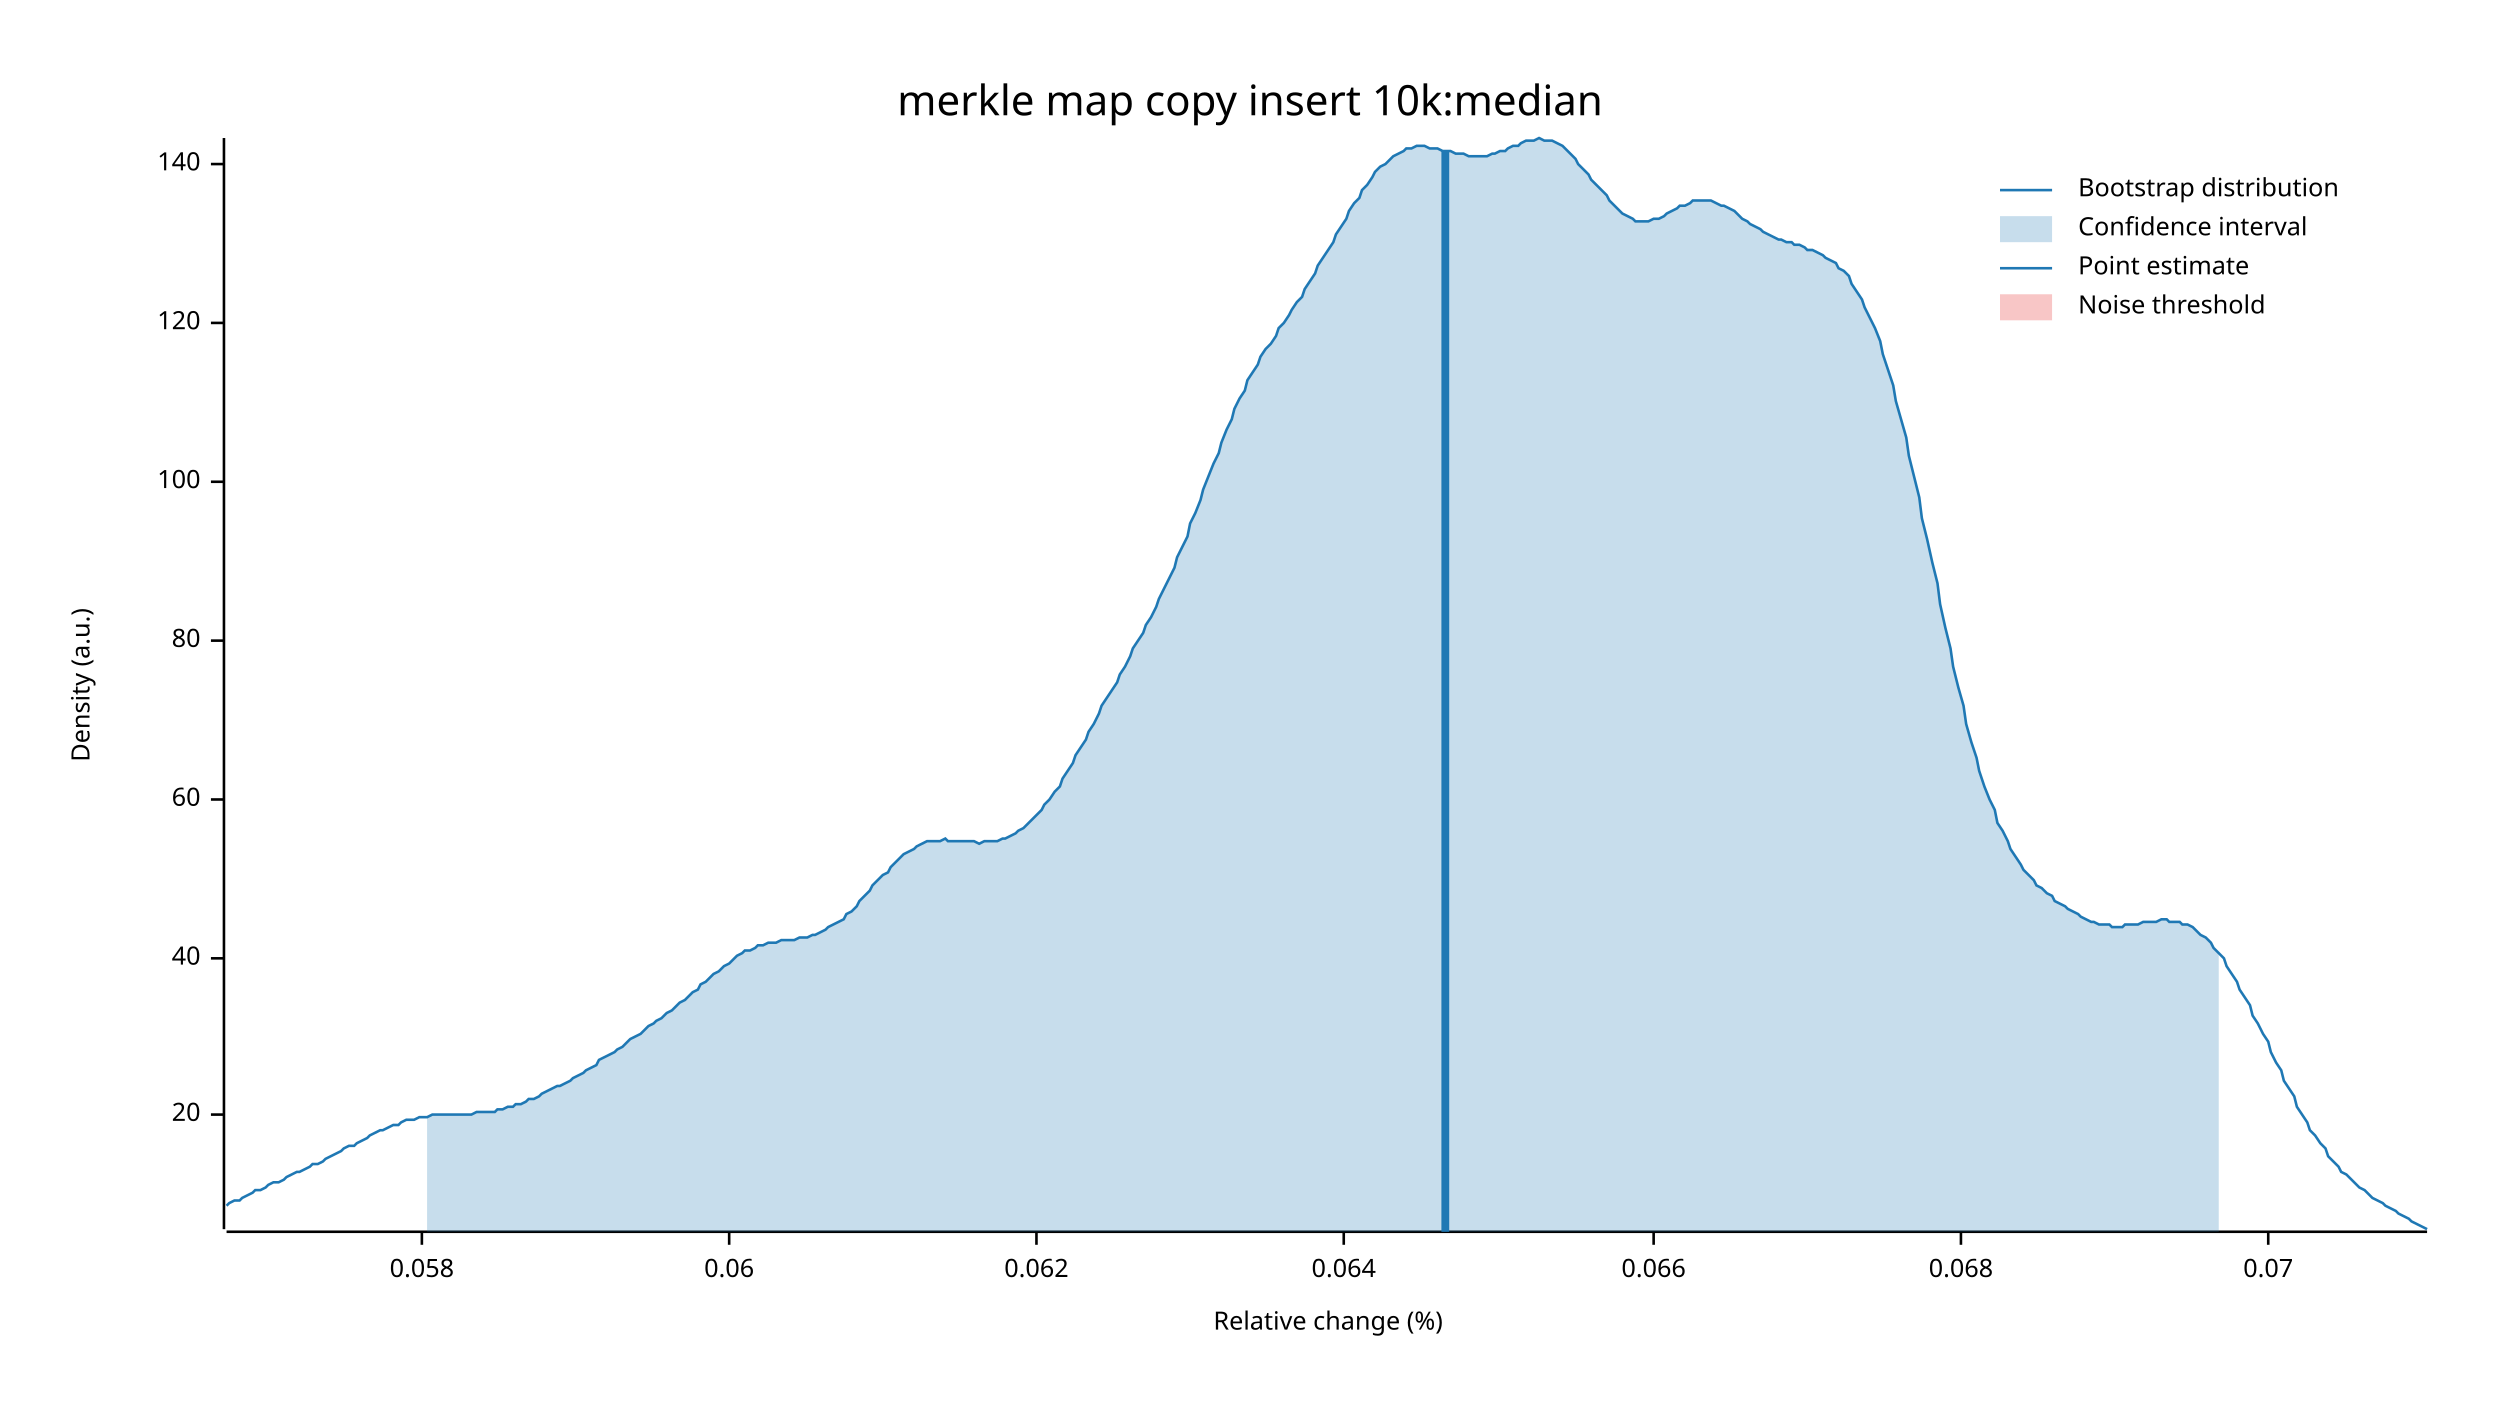
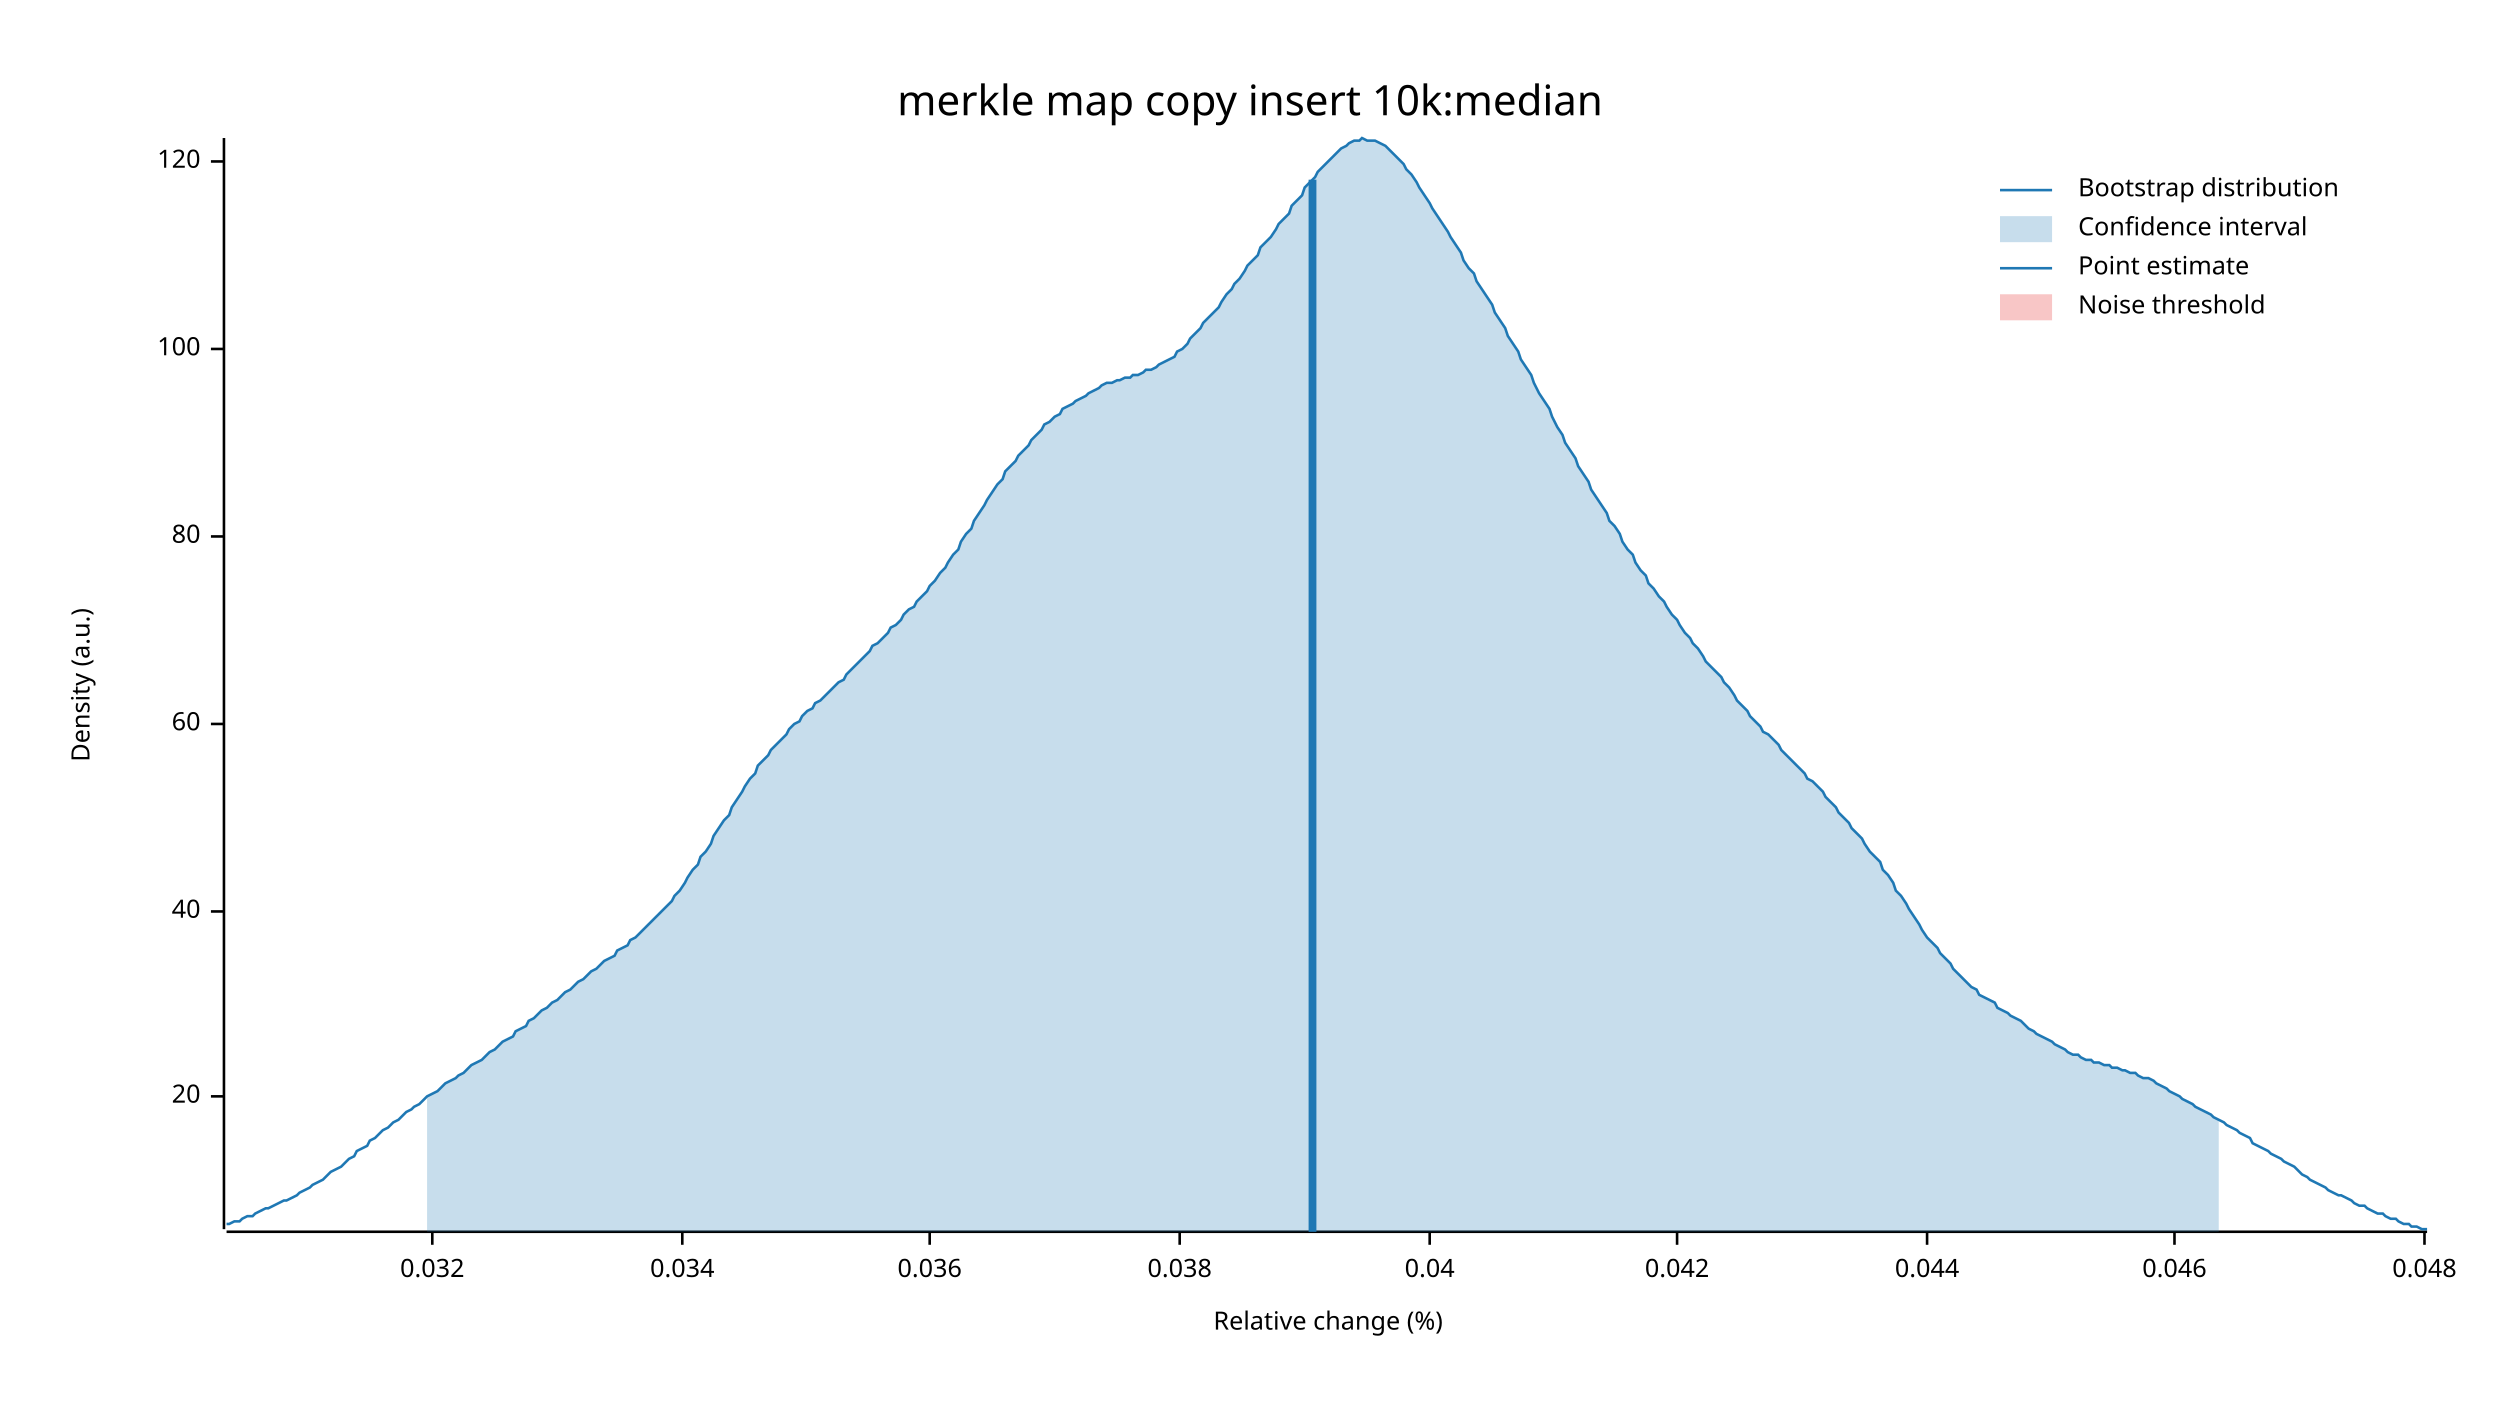
<svg xmlns="http://www.w3.org/2000/svg" width="960" height="540" viewBox="0 0 960 540">
  <text x="480" y="32" dy="0.76em" text-anchor="middle" font-family="sans-serif" font-size="16.129" opacity="1" fill="#000000">
merkle map copy insert 10k:median
</text>
  <text x="27" y="263" dy="0.76em" text-anchor="middle" font-family="sans-serif" font-size="9.677" opacity="1" fill="#000000" transform="rotate(270, 27, 263)">
Density (a.u.)
</text>
  <text x="510" y="513" dy="-0.5ex" text-anchor="middle" font-family="sans-serif" font-size="9.677" opacity="1" fill="#000000">
Relative change (%)
</text>
  <polyline fill="none" opacity="1" stroke="#000000" stroke-width="1" points="86,53 86,472 " />
-   <text x="77" y="428" dy="0.5ex" text-anchor="end" font-family="sans-serif" font-size="9.677" opacity="1" fill="#000000">
+   <text x="77" y="421" dy="0.5ex" text-anchor="end" font-family="sans-serif" font-size="9.677" opacity="1" fill="#000000">
20
</text>
-   <polyline fill="none" opacity="1" stroke="#000000" stroke-width="1" points="81,428 86,428 " />
-   <text x="77" y="368" dy="0.5ex" text-anchor="end" font-family="sans-serif" font-size="9.677" opacity="1" fill="#000000">
+   <polyline fill="none" opacity="1" stroke="#000000" stroke-width="1" points="81,421 86,421 " />
+   <text x="77" y="350" dy="0.5ex" text-anchor="end" font-family="sans-serif" font-size="9.677" opacity="1" fill="#000000">
40
</text>
-   <polyline fill="none" opacity="1" stroke="#000000" stroke-width="1" points="81,368 86,368 " />
-   <text x="77" y="307" dy="0.5ex" text-anchor="end" font-family="sans-serif" font-size="9.677" opacity="1" fill="#000000">
+   <polyline fill="none" opacity="1" stroke="#000000" stroke-width="1" points="81,350 86,350 " />
+   <text x="77" y="278" dy="0.5ex" text-anchor="end" font-family="sans-serif" font-size="9.677" opacity="1" fill="#000000">
60
</text>
-   <polyline fill="none" opacity="1" stroke="#000000" stroke-width="1" points="81,307 86,307 " />
-   <text x="77" y="246" dy="0.5ex" text-anchor="end" font-family="sans-serif" font-size="9.677" opacity="1" fill="#000000">
+   <polyline fill="none" opacity="1" stroke="#000000" stroke-width="1" points="81,278 86,278 " />
+   <text x="77" y="206" dy="0.5ex" text-anchor="end" font-family="sans-serif" font-size="9.677" opacity="1" fill="#000000">
80
</text>
-   <polyline fill="none" opacity="1" stroke="#000000" stroke-width="1" points="81,246 86,246 " />
-   <text x="77" y="185" dy="0.5ex" text-anchor="end" font-family="sans-serif" font-size="9.677" opacity="1" fill="#000000">
+   <polyline fill="none" opacity="1" stroke="#000000" stroke-width="1" points="81,206 86,206 " />
+   <text x="77" y="134" dy="0.5ex" text-anchor="end" font-family="sans-serif" font-size="9.677" opacity="1" fill="#000000">
100
</text>
-   <polyline fill="none" opacity="1" stroke="#000000" stroke-width="1" points="81,185 86,185 " />
-   <text x="77" y="124" dy="0.5ex" text-anchor="end" font-family="sans-serif" font-size="9.677" opacity="1" fill="#000000">
+   <polyline fill="none" opacity="1" stroke="#000000" stroke-width="1" points="81,134 86,134 " />
+   <text x="77" y="62" dy="0.5ex" text-anchor="end" font-family="sans-serif" font-size="9.677" opacity="1" fill="#000000">
120
</text>
-   <polyline fill="none" opacity="1" stroke="#000000" stroke-width="1" points="81,124 86,124 " />
-   <text x="77" y="63" dy="0.5ex" text-anchor="end" font-family="sans-serif" font-size="9.677" opacity="1" fill="#000000">
- 140
+   <polyline fill="none" opacity="1" stroke="#000000" stroke-width="1" points="81,62 86,62 " />
+   <polyline fill="none" opacity="1" stroke="#000000" stroke-width="1" points="87,473 932,473 " />
+   <text x="166" y="483" dy="0.76em" text-anchor="middle" font-family="sans-serif" font-size="9.677" opacity="1" fill="#000000">
+ 0.032
</text>
-   <polyline fill="none" opacity="1" stroke="#000000" stroke-width="1" points="81,63 86,63 " />
-   <polyline fill="none" opacity="1" stroke="#000000" stroke-width="1" points="87,473 932,473 " />
-   <text x="162" y="483" dy="0.76em" text-anchor="middle" font-family="sans-serif" font-size="9.677" opacity="1" fill="#000000">
- 0.058
+   <polyline fill="none" opacity="1" stroke="#000000" stroke-width="1" points="166,473 166,478 " />
+   <text x="262" y="483" dy="0.76em" text-anchor="middle" font-family="sans-serif" font-size="9.677" opacity="1" fill="#000000">
+ 0.034
</text>
-   <polyline fill="none" opacity="1" stroke="#000000" stroke-width="1" points="162,473 162,478 " />
-   <text x="280" y="483" dy="0.76em" text-anchor="middle" font-family="sans-serif" font-size="9.677" opacity="1" fill="#000000">
- 0.06
+   <polyline fill="none" opacity="1" stroke="#000000" stroke-width="1" points="262,473 262,478 " />
+   <text x="357" y="483" dy="0.76em" text-anchor="middle" font-family="sans-serif" font-size="9.677" opacity="1" fill="#000000">
+ 0.036
</text>
-   <polyline fill="none" opacity="1" stroke="#000000" stroke-width="1" points="280,473 280,478 " />
-   <text x="398" y="483" dy="0.76em" text-anchor="middle" font-family="sans-serif" font-size="9.677" opacity="1" fill="#000000">
- 0.062
+   <polyline fill="none" opacity="1" stroke="#000000" stroke-width="1" points="357,473 357,478 " />
+   <text x="453" y="483" dy="0.76em" text-anchor="middle" font-family="sans-serif" font-size="9.677" opacity="1" fill="#000000">
+ 0.038
</text>
-   <polyline fill="none" opacity="1" stroke="#000000" stroke-width="1" points="398,473 398,478 " />
-   <text x="516" y="483" dy="0.76em" text-anchor="middle" font-family="sans-serif" font-size="9.677" opacity="1" fill="#000000">
- 0.064
+   <polyline fill="none" opacity="1" stroke="#000000" stroke-width="1" points="453,473 453,478 " />
+   <text x="549" y="483" dy="0.76em" text-anchor="middle" font-family="sans-serif" font-size="9.677" opacity="1" fill="#000000">
+ 0.04
</text>
-   <polyline fill="none" opacity="1" stroke="#000000" stroke-width="1" points="516,473 516,478 " />
-   <text x="635" y="483" dy="0.76em" text-anchor="middle" font-family="sans-serif" font-size="9.677" opacity="1" fill="#000000">
- 0.066
+   <polyline fill="none" opacity="1" stroke="#000000" stroke-width="1" points="549,473 549,478 " />
+   <text x="644" y="483" dy="0.76em" text-anchor="middle" font-family="sans-serif" font-size="9.677" opacity="1" fill="#000000">
+ 0.042
</text>
-   <polyline fill="none" opacity="1" stroke="#000000" stroke-width="1" points="635,473 635,478 " />
-   <text x="753" y="483" dy="0.76em" text-anchor="middle" font-family="sans-serif" font-size="9.677" opacity="1" fill="#000000">
- 0.068
+   <polyline fill="none" opacity="1" stroke="#000000" stroke-width="1" points="644,473 644,478 " />
+   <text x="740" y="483" dy="0.76em" text-anchor="middle" font-family="sans-serif" font-size="9.677" opacity="1" fill="#000000">
+ 0.044
</text>
-   <polyline fill="none" opacity="1" stroke="#000000" stroke-width="1" points="753,473 753,478 " />
-   <text x="871" y="483" dy="0.76em" text-anchor="middle" font-family="sans-serif" font-size="9.677" opacity="1" fill="#000000">
- 0.07
+   <polyline fill="none" opacity="1" stroke="#000000" stroke-width="1" points="740,473 740,478 " />
+   <text x="835" y="483" dy="0.76em" text-anchor="middle" font-family="sans-serif" font-size="9.677" opacity="1" fill="#000000">
+ 0.046
</text>
-   <polyline fill="none" opacity="1" stroke="#000000" stroke-width="1" points="871,473 871,478 " />
-   <polyline fill="none" opacity="1" stroke="#1F78B4" stroke-width="1" points="87,463 88,462 90,461 92,461 93,460 95,459 97,458 98,457 100,457 102,456 103,455 105,454 107,454 109,453 110,452 112,451 114,450 115,450 117,449 119,448 120,447 122,447 124,446 125,445 127,444 129,443 131,442 132,441 134,440 136,440 137,439 139,438 141,437 142,436 144,435 146,434 147,434 149,433 151,432 153,432 154,431 156,430 158,430 159,430 161,429 163,429 164,429 166,428 168,428 169,428 171,428 173,428 175,428 176,428 178,428 180,428 181,428 183,427 185,427 186,427 188,427 190,427 191,426 193,426 195,425 197,425 198,424 200,424 202,423 203,422 205,422 207,421 208,420 210,419 212,418 214,417 215,417 217,416 219,415 220,414 222,413 224,412 225,411 227,410 229,409 230,407 232,406 234,405 236,404 237,403 239,402 241,400 242,399 244,398 246,397 247,396 249,394 251,393 252,392 254,391 256,389 258,388 259,387 261,385 263,384 264,383 266,381 268,380 269,378 271,377 273,375 274,374 276,373 278,371 280,370 281,369 283,367 285,366 286,365 288,365 290,364 291,363 293,363 295,362 296,362 298,362 300,361 302,361 303,361 305,361 307,360 308,360 310,360 312,359 313,359 315,358 317,357 318,356 320,355 322,354 324,353 325,351 327,350 329,348 330,346 332,344 334,342 335,340 337,338 339,336 341,335 342,333 344,331 346,329 347,328 349,327 351,326 352,325 354,324 356,323 357,323 359,323 361,323 363,322 364,323 366,323 368,323 369,323 371,323 373,323 374,323 376,324 378,323 379,323 381,323 383,323 385,322 386,322 388,321 390,320 391,319 393,318 395,316 396,315 398,313 400,311 401,309 403,307 405,304 407,302 408,299 410,296 412,293 413,290 415,287 417,284 418,281 420,278 422,274 423,271 425,268 427,265 429,262 430,259 432,256 434,252 435,249 437,246 439,243 440,240 442,237 444,233 445,230 447,226 449,222 451,218 452,214 454,210 456,206 457,201 459,197 461,192 462,188 464,183 466,178 468,174 469,170 471,165 473,161 474,157 476,153 478,150 479,146 481,143 483,140 484,137 486,134 488,132 490,129 491,126 493,124 495,121 496,119 498,116 500,114 501,111 503,108 505,105 506,102 508,99 510,96 512,93 513,90 515,87 517,84 518,81 520,78 522,76 523,73 525,71 527,68 528,66 530,64 532,63 534,61 535,60 537,59 539,58 540,57 542,57 544,56 545,56 547,56 549,57 550,57 552,57 554,58 556,58 557,58 559,59 561,59 562,59 564,60 566,60 567,60 569,60 571,60 573,59 574,59 576,58 578,58 579,57 581,56 583,56 584,55 586,54 588,54 589,54 591,53 593,54 595,54 596,54 598,55 600,56 601,57 603,59 605,61 606,63 608,65 610,67 611,69 613,71 615,73 617,75 618,77 620,79 622,81 623,82 625,83 627,84 628,85 630,85 632,85 633,85 635,84 637,84 639,83 640,82 642,81 644,80 645,79 647,79 649,78 650,77 652,77 654,77 655,77 657,77 659,78 661,79 662,79 664,80 666,81 667,82 669,84 671,85 672,86 674,87 676,88 677,89 679,90 681,91 683,92 684,92 686,93 688,93 689,94 691,94 693,95 694,96 696,96 698,97 700,98 701,99 703,100 705,101 706,103 708,104 710,106 711,109 713,112 715,115 716,118 718,122 720,126 722,131 723,136 725,142 727,148 728,154 730,161 732,168 733,175 735,183 737,191 738,199 740,207 742,216 744,224 745,232 747,241 749,249 750,256 752,264 754,271 755,278 757,285 759,291 760,296 762,302 764,307 766,311 767,316 769,319 771,323 772,326 774,329 776,332 777,334 779,336 781,338 782,340 784,341 786,343 788,344 789,346 791,347 793,348 794,349 796,350 798,351 799,352 801,353 803,354 804,354 806,355 808,355 810,355 811,356 813,356 815,356 816,355 818,355 820,355 821,355 823,354 825,354 827,354 828,354 830,353 832,353 833,354 835,354 837,354 838,355 840,355 842,356 843,357 845,359 847,360 849,362 850,364 852,366 854,368 855,371 857,374 859,377 860,380 862,383 864,386 865,390 867,393 869,397 871,400 872,404 874,408 876,411 877,415 879,418 881,421 882,425 884,428 886,431 887,434 889,436 891,439 893,441 894,444 896,446 898,448 899,450 901,451 903,453 904,454 906,456 908,457 909,458 911,460 913,461 915,462 916,463 918,464 920,465 921,466 923,467 925,468 926,469 928,470 930,471 932,472 " />
-   <polygon opacity="0.25" fill="#1F78B4" points="164,429 166,428 168,428 169,428 171,428 173,428 175,428 176,428 178,428 180,428 181,428 183,427 185,427 186,427 188,427 190,427 191,426 193,426 195,425 197,425 198,424 200,424 202,423 203,422 205,422 207,421 208,420 210,419 212,418 214,417 215,417 217,416 219,415 220,414 222,413 224,412 225,411 227,410 229,409 230,407 232,406 234,405 236,404 237,403 239,402 241,400 242,399 244,398 246,397 247,396 249,394 251,393 252,392 254,391 256,389 258,388 259,387 261,385 263,384 264,383 266,381 268,380 269,378 271,377 273,375 274,374 276,373 278,371 280,370 281,369 283,367 285,366 286,365 288,365 290,364 291,363 293,363 295,362 296,362 298,362 300,361 302,361 303,361 305,361 307,360 308,360 310,360 312,359 313,359 315,358 317,357 318,356 320,355 322,354 324,353 325,351 327,350 329,348 330,346 332,344 334,342 335,340 337,338 339,336 341,335 342,333 344,331 346,329 347,328 349,327 351,326 352,325 354,324 356,323 357,323 359,323 361,323 363,322 364,323 366,323 368,323 369,323 371,323 373,323 374,323 376,324 378,323 379,323 381,323 383,323 385,322 386,322 388,321 390,320 391,319 393,318 395,316 396,315 398,313 400,311 401,309 403,307 405,304 407,302 408,299 410,296 412,293 413,290 415,287 417,284 418,281 420,278 422,274 423,271 425,268 427,265 429,262 430,259 432,256 434,252 435,249 437,246 439,243 440,240 442,237 444,233 445,230 447,226 449,222 451,218 452,214 454,210 456,206 457,201 459,197 461,192 462,188 464,183 466,178 468,174 469,170 471,165 473,161 474,157 476,153 478,150 479,146 481,143 483,140 484,137 486,134 488,132 490,129 491,126 493,124 495,121 496,119 498,116 500,114 501,111 503,108 505,105 506,102 508,99 510,96 512,93 513,90 515,87 517,84 518,81 520,78 522,76 523,73 525,71 527,68 528,66 530,64 532,63 534,61 535,60 537,59 539,58 540,57 542,57 544,56 545,56 547,56 549,57 550,57 552,57 554,58 556,58 557,58 559,59 561,59 562,59 564,60 566,60 567,60 569,60 571,60 573,59 574,59 576,58 578,58 579,57 581,56 583,56 584,55 586,54 588,54 589,54 591,53 593,54 595,54 596,54 598,55 600,56 601,57 603,59 605,61 606,63 608,65 610,67 611,69 613,71 615,73 617,75 618,77 620,79 622,81 623,82 625,83 627,84 628,85 630,85 632,85 633,85 635,84 637,84 639,83 640,82 642,81 644,80 645,79 647,79 649,78 650,77 652,77 654,77 655,77 657,77 659,78 661,79 662,79 664,80 666,81 667,82 669,84 671,85 672,86 674,87 676,88 677,89 679,90 681,91 683,92 684,92 686,93 688,93 689,94 691,94 693,95 694,96 696,96 698,97 700,98 701,99 703,100 705,101 706,103 708,104 710,106 711,109 713,112 715,115 716,118 718,122 720,126 722,131 723,136 725,142 727,148 728,154 730,161 732,168 733,175 735,183 737,191 738,199 740,207 742,216 744,224 745,232 747,241 749,249 750,256 752,264 754,271 755,278 757,285 759,291 760,296 762,302 764,307 766,311 767,316 769,319 771,323 772,326 774,329 776,332 777,334 779,336 781,338 782,340 784,341 786,343 788,344 789,346 791,347 793,348 794,349 796,350 798,351 799,352 801,353 803,354 804,354 806,355 808,355 810,355 811,356 813,356 815,356 816,355 818,355 820,355 821,355 823,354 825,354 827,354 828,354 830,353 832,353 833,354 835,354 837,354 838,355 840,355 842,356 843,357 845,359 847,360 849,362 850,364 852,366 852,473 164,473 " />
-   <polyline fill="none" opacity="1" stroke="#1F78B4" stroke-width="3" points="555,473 555,58 " />
+   <polyline fill="none" opacity="1" stroke="#000000" stroke-width="1" points="835,473 835,478 " />
+   <text x="931" y="483" dy="0.76em" text-anchor="middle" font-family="sans-serif" font-size="9.677" opacity="1" fill="#000000">
+ 0.048
+ </text>
+   <polyline fill="none" opacity="1" stroke="#000000" stroke-width="1" points="931,473 931,478 " />
+   <polyline fill="none" opacity="1" stroke="#1F78B4" stroke-width="1" points="87,470 88,470 90,469 92,469 93,468 95,467 97,467 98,466 100,465 102,464 103,464 105,463 107,462 109,461 110,461 112,460 114,459 115,458 117,457 119,456 120,455 122,454 124,453 125,452 127,450 129,449 131,448 132,447 134,445 136,444 137,442 139,441 141,440 142,438 144,437 146,435 147,434 149,433 151,431 153,430 154,429 156,427 158,426 159,425 161,424 163,422 164,421 166,420 168,419 169,418 171,416 173,415 175,414 176,413 178,412 180,410 181,409 183,408 185,407 186,406 188,404 190,403 191,402 193,400 195,399 197,398 198,396 200,395 202,394 203,392 205,391 207,389 208,388 210,387 212,385 214,384 215,383 217,381 219,380 220,379 222,377 224,376 225,375 227,373 229,372 230,371 232,369 234,368 236,367 237,365 239,364 241,363 242,361 244,360 246,358 247,357 249,355 251,353 252,352 254,350 256,348 258,346 259,344 261,342 263,339 264,337 266,334 268,332 269,329 271,327 273,324 274,321 276,318 278,315 280,313 281,310 283,307 285,304 286,302 288,299 290,297 291,294 293,292 295,290 296,288 298,286 300,284 302,282 303,280 305,278 307,277 308,275 310,273 312,272 313,270 315,269 317,267 318,266 320,264 322,262 324,261 325,259 327,257 329,255 330,254 332,252 334,250 335,248 337,247 339,245 341,243 342,241 344,240 346,238 347,236 349,234 351,233 352,231 354,229 356,227 357,225 359,223 361,220 363,218 364,216 366,213 368,211 369,208 371,205 373,203 374,200 376,197 378,194 379,192 381,189 383,186 385,184 386,181 388,179 390,177 391,175 393,173 395,171 396,169 398,167 400,165 401,163 403,162 405,160 407,159 408,157 410,156 412,155 413,154 415,153 417,152 418,151 420,150 422,149 423,148 425,147 427,147 429,146 430,146 432,145 434,145 435,144 437,144 439,143 440,142 442,142 444,141 445,140 447,139 449,138 451,137 452,135 454,134 456,132 457,130 459,128 461,126 462,124 464,122 466,120 468,118 469,116 471,113 473,111 474,109 476,107 478,104 479,102 481,100 483,98 484,95 486,93 488,91 490,88 491,86 493,84 495,82 496,79 498,77 500,75 501,72 503,70 505,68 506,66 508,64 510,62 512,60 513,59 515,57 517,56 518,55 520,54 522,54 523,53 525,54 527,54 528,54 530,55 532,56 534,58 535,59 537,61 539,63 540,65 542,67 544,70 545,72 547,75 549,78 550,80 552,83 554,86 556,89 557,91 559,94 561,97 562,100 564,103 566,105 567,108 569,111 571,114 573,117 574,120 576,123 578,126 579,129 581,132 583,135 584,138 586,141 588,144 589,147 591,151 593,154 595,157 596,160 598,164 600,167 601,170 603,173 605,176 606,179 608,182 610,185 611,188 613,191 615,194 617,197 618,200 620,202 622,205 623,208 625,211 627,213 628,216 630,219 632,221 633,224 635,226 637,229 639,231 640,233 642,236 644,238 645,240 647,243 649,245 650,247 652,249 654,252 655,254 657,256 659,258 661,260 662,262 664,264 666,267 667,269 669,271 671,273 672,275 674,277 676,279 677,281 679,282 681,284 683,286 684,288 686,290 688,292 689,293 691,295 693,297 694,299 696,300 698,302 700,304 701,306 703,308 705,310 706,312 708,314 710,316 711,318 713,320 715,322 716,324 718,327 720,329 722,331 723,334 725,336 727,339 728,342 730,344 732,347 733,349 735,352 737,355 738,357 740,360 742,362 744,364 745,366 747,368 749,370 750,372 752,374 754,376 755,377 757,379 759,380 760,382 762,383 764,384 766,385 767,387 769,388 771,389 772,390 774,391 776,392 777,393 779,395 781,396 782,397 784,398 786,399 788,400 789,401 791,402 793,403 794,404 796,405 798,405 799,406 801,407 803,407 804,408 806,408 808,409 810,409 811,410 813,410 815,411 816,411 818,412 820,412 821,413 823,414 825,414 827,415 828,416 830,417 832,418 833,419 835,420 837,421 838,422 840,423 842,424 843,425 845,426 847,427 849,428 850,429 852,430 854,431 855,432 857,433 859,434 860,435 862,436 864,437 865,439 867,440 869,441 871,442 872,443 874,444 876,445 877,446 879,447 881,448 882,449 884,451 886,452 887,453 889,454 891,455 893,456 894,457 896,458 898,459 899,459 901,460 903,461 904,462 906,463 908,463 909,464 911,465 913,466 915,466 916,467 918,468 920,468 921,469 923,470 925,470 926,471 928,471 930,472 932,472 " />
+   <polygon opacity="0.25" fill="#1F78B4" points="164,421 166,420 168,419 169,418 171,416 173,415 175,414 176,413 178,412 180,410 181,409 183,408 185,407 186,406 188,404 190,403 191,402 193,400 195,399 197,398 198,396 200,395 202,394 203,392 205,391 207,389 208,388 210,387 212,385 214,384 215,383 217,381 219,380 220,379 222,377 224,376 225,375 227,373 229,372 230,371 232,369 234,368 236,367 237,365 239,364 241,363 242,361 244,360 246,358 247,357 249,355 251,353 252,352 254,350 256,348 258,346 259,344 261,342 263,339 264,337 266,334 268,332 269,329 271,327 273,324 274,321 276,318 278,315 280,313 281,310 283,307 285,304 286,302 288,299 290,297 291,294 293,292 295,290 296,288 298,286 300,284 302,282 303,280 305,278 307,277 308,275 310,273 312,272 313,270 315,269 317,267 318,266 320,264 322,262 324,261 325,259 327,257 329,255 330,254 332,252 334,250 335,248 337,247 339,245 341,243 342,241 344,240 346,238 347,236 349,234 351,233 352,231 354,229 356,227 357,225 359,223 361,220 363,218 364,216 366,213 368,211 369,208 371,205 373,203 374,200 376,197 378,194 379,192 381,189 383,186 385,184 386,181 388,179 390,177 391,175 393,173 395,171 396,169 398,167 400,165 401,163 403,162 405,160 407,159 408,157 410,156 412,155 413,154 415,153 417,152 418,151 420,150 422,149 423,148 425,147 427,147 429,146 430,146 432,145 434,145 435,144 437,144 439,143 440,142 442,142 444,141 445,140 447,139 449,138 451,137 452,135 454,134 456,132 457,130 459,128 461,126 462,124 464,122 466,120 468,118 469,116 471,113 473,111 474,109 476,107 478,104 479,102 481,100 483,98 484,95 486,93 488,91 490,88 491,86 493,84 495,82 496,79 498,77 500,75 501,72 503,70 505,68 506,66 508,64 510,62 512,60 513,59 515,57 517,56 518,55 520,54 522,54 523,53 525,54 527,54 528,54 530,55 532,56 534,58 535,59 537,61 539,63 540,65 542,67 544,70 545,72 547,75 549,78 550,80 552,83 554,86 556,89 557,91 559,94 561,97 562,100 564,103 566,105 567,108 569,111 571,114 573,117 574,120 576,123 578,126 579,129 581,132 583,135 584,138 586,141 588,144 589,147 591,151 593,154 595,157 596,160 598,164 600,167 601,170 603,173 605,176 606,179 608,182 610,185 611,188 613,191 615,194 617,197 618,200 620,202 622,205 623,208 625,211 627,213 628,216 630,219 632,221 633,224 635,226 637,229 639,231 640,233 642,236 644,238 645,240 647,243 649,245 650,247 652,249 654,252 655,254 657,256 659,258 661,260 662,262 664,264 666,267 667,269 669,271 671,273 672,275 674,277 676,279 677,281 679,282 681,284 683,286 684,288 686,290 688,292 689,293 691,295 693,297 694,299 696,300 698,302 700,304 701,306 703,308 705,310 706,312 708,314 710,316 711,318 713,320 715,322 716,324 718,327 720,329 722,331 723,334 725,336 727,339 728,342 730,344 732,347 733,349 735,352 737,355 738,357 740,360 742,362 744,364 745,366 747,368 749,370 750,372 752,374 754,376 755,377 757,379 759,380 760,382 762,383 764,384 766,385 767,387 769,388 771,389 772,390 774,391 776,392 777,393 779,395 781,396 782,397 784,398 786,399 788,400 789,401 791,402 793,403 794,404 796,405 798,405 799,406 801,407 803,407 804,408 806,408 808,409 810,409 811,410 813,410 815,411 816,411 818,412 820,412 821,413 823,414 825,414 827,415 828,416 830,417 832,418 833,419 835,420 837,421 838,422 840,423 842,424 843,425 845,426 847,427 849,428 850,429 852,430 852,473 164,473 " />
+   <polyline fill="none" opacity="1" stroke="#1F78B4" stroke-width="3" points="504,473 504,69 " />
  <rect x="509" y="53" width="0" height="419" opacity="0.1" fill="#E31A1C" stroke="none" />
  <text x="798" y="68" dy="0.76em" text-anchor="start" font-family="sans-serif" font-size="9.677" opacity="1" fill="#000000">
Bootstrap distribution
</text>
  <text x="798" y="83" dy="0.76em" text-anchor="start" font-family="sans-serif" font-size="9.677" opacity="1" fill="#000000">
Confidence interval
</text>
  <text x="798" y="98" dy="0.76em" text-anchor="start" font-family="sans-serif" font-size="9.677" opacity="1" fill="#000000">
Point estimate
</text>
  <text x="798" y="113" dy="0.76em" text-anchor="start" font-family="sans-serif" font-size="9.677" opacity="1" fill="#000000">
Noise threshold
</text>
  <polyline fill="none" opacity="1" stroke="#1F78B4" stroke-width="1" points="768,73 788,73 " />
  <rect x="768" y="83" width="20" height="10" opacity="0.25" fill="#1F78B4" stroke="none" />
  <polyline fill="none" opacity="1" stroke="#1F78B4" stroke-width="1" points="768,103 788,103 " />
  <rect x="768" y="113" width="20" height="10" opacity="0.25" fill="#E31A1C" stroke="none" />
</svg>
